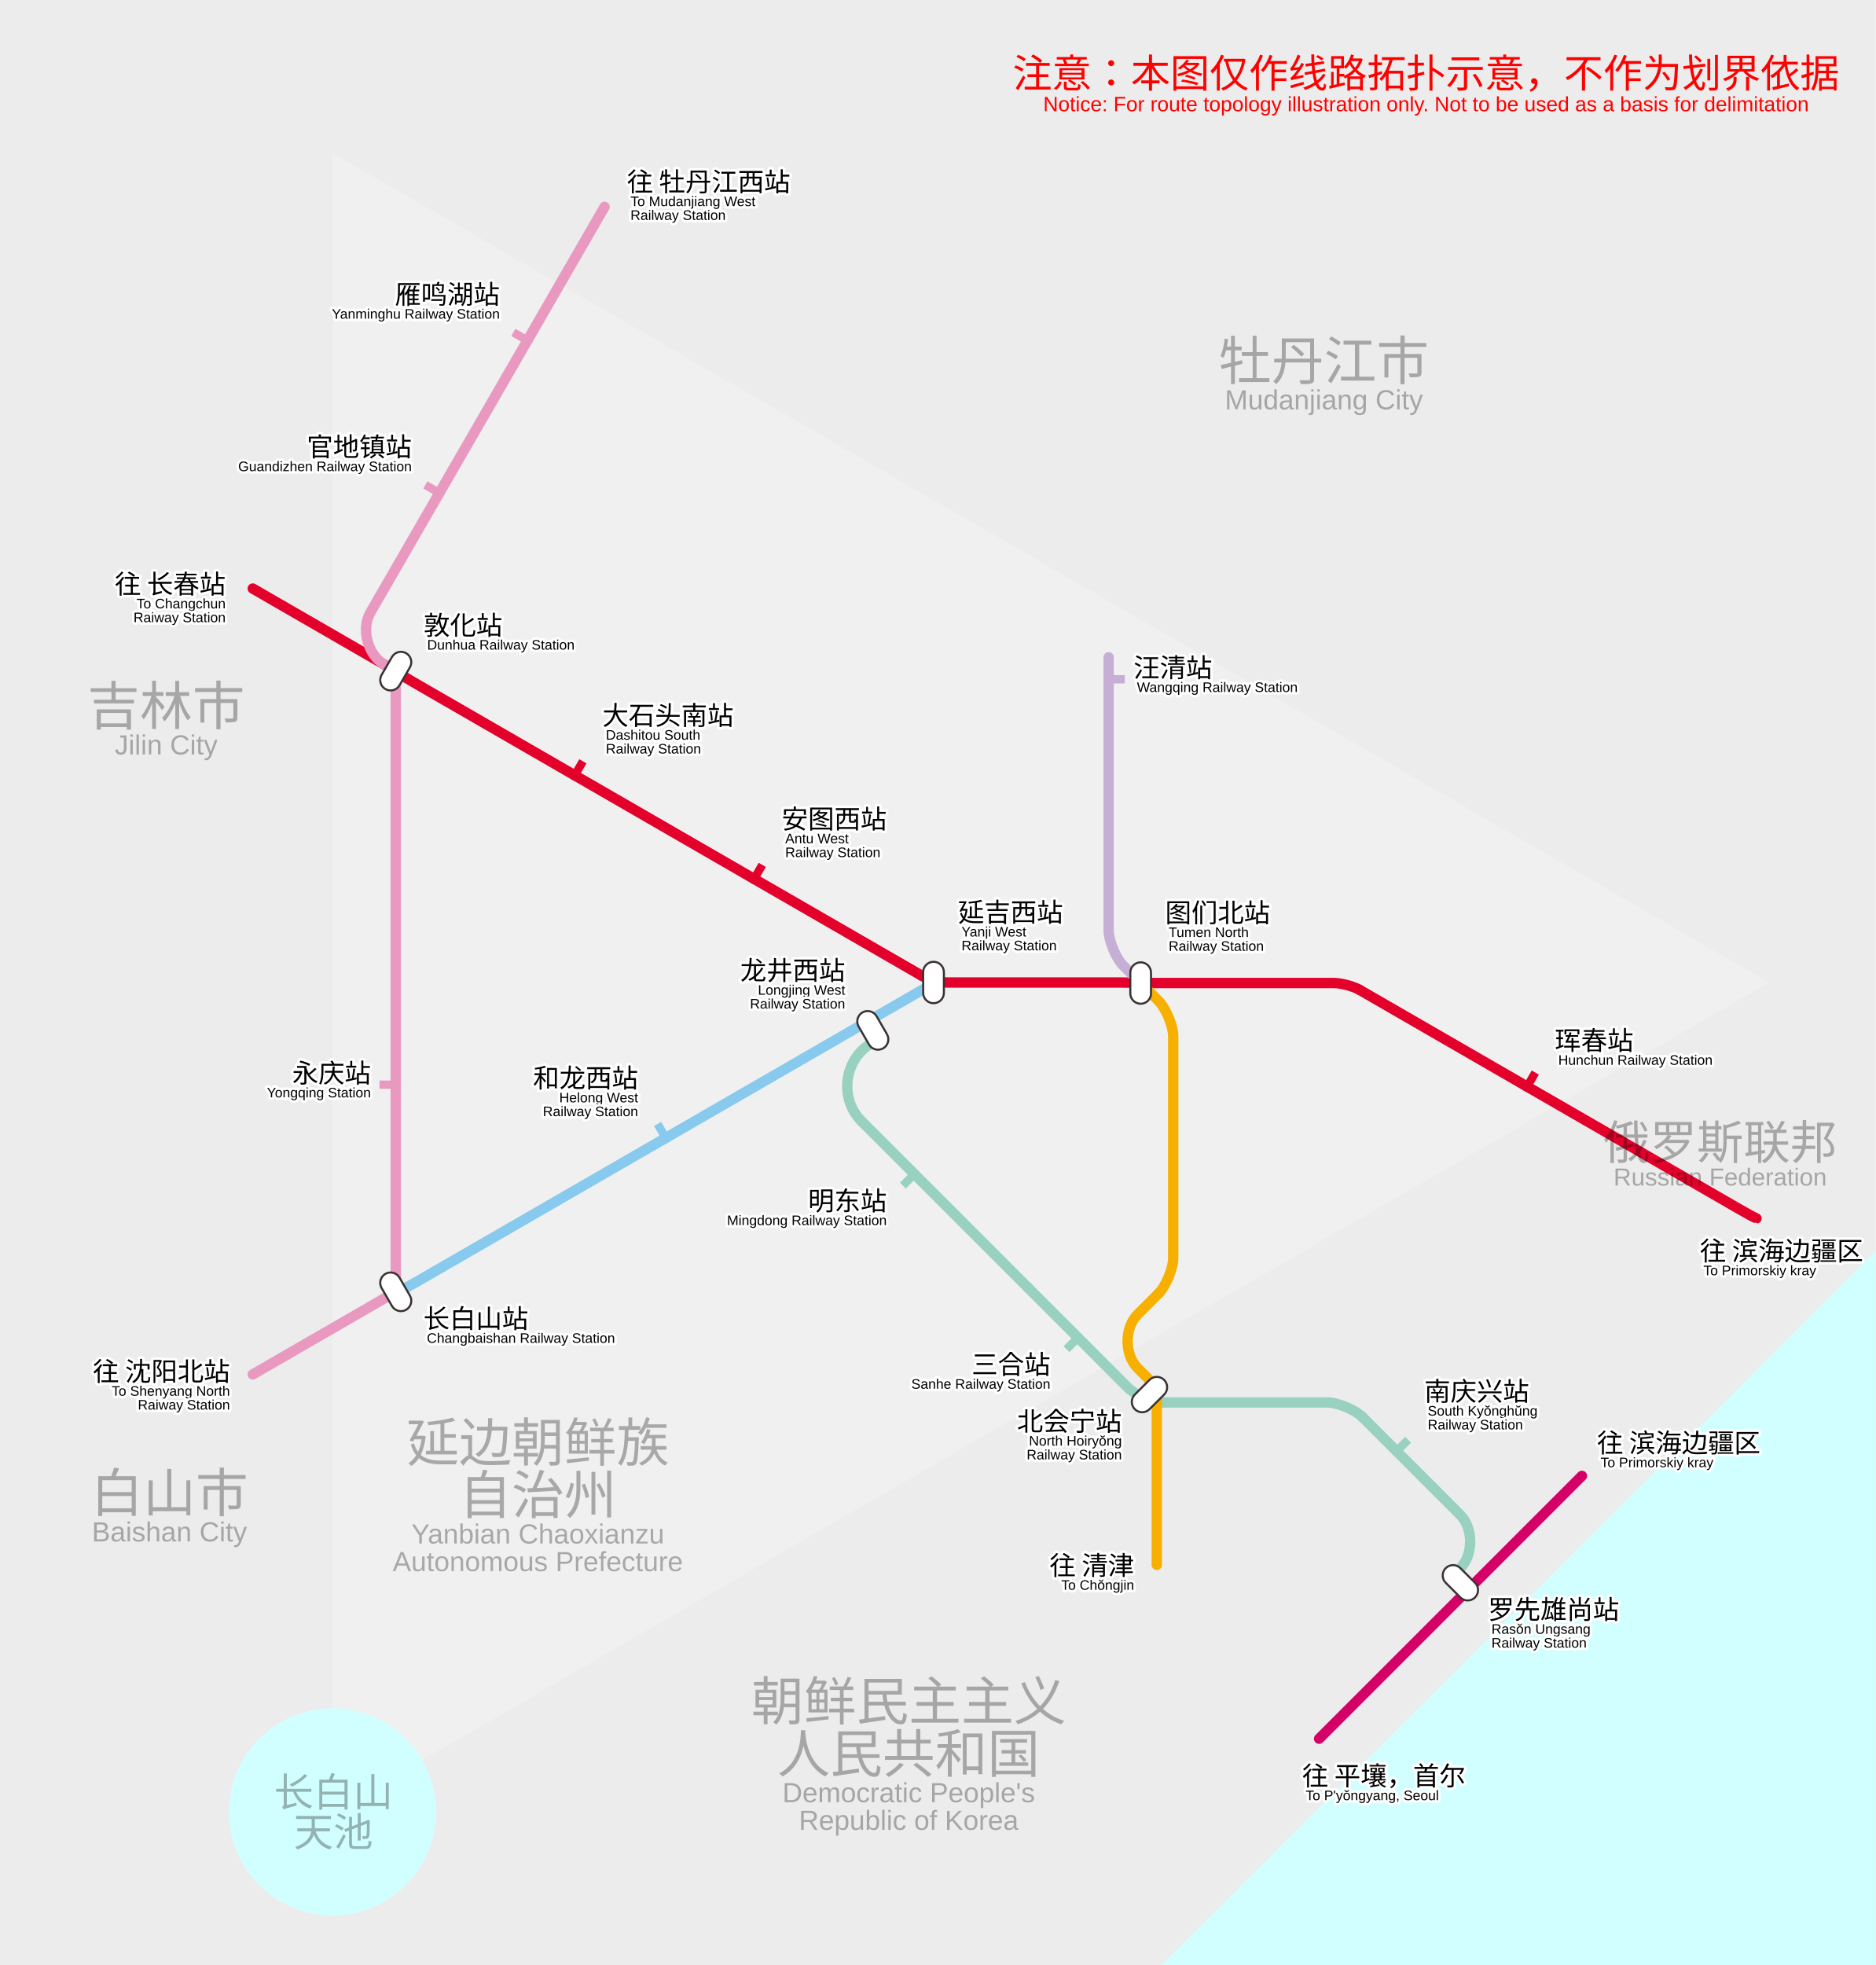
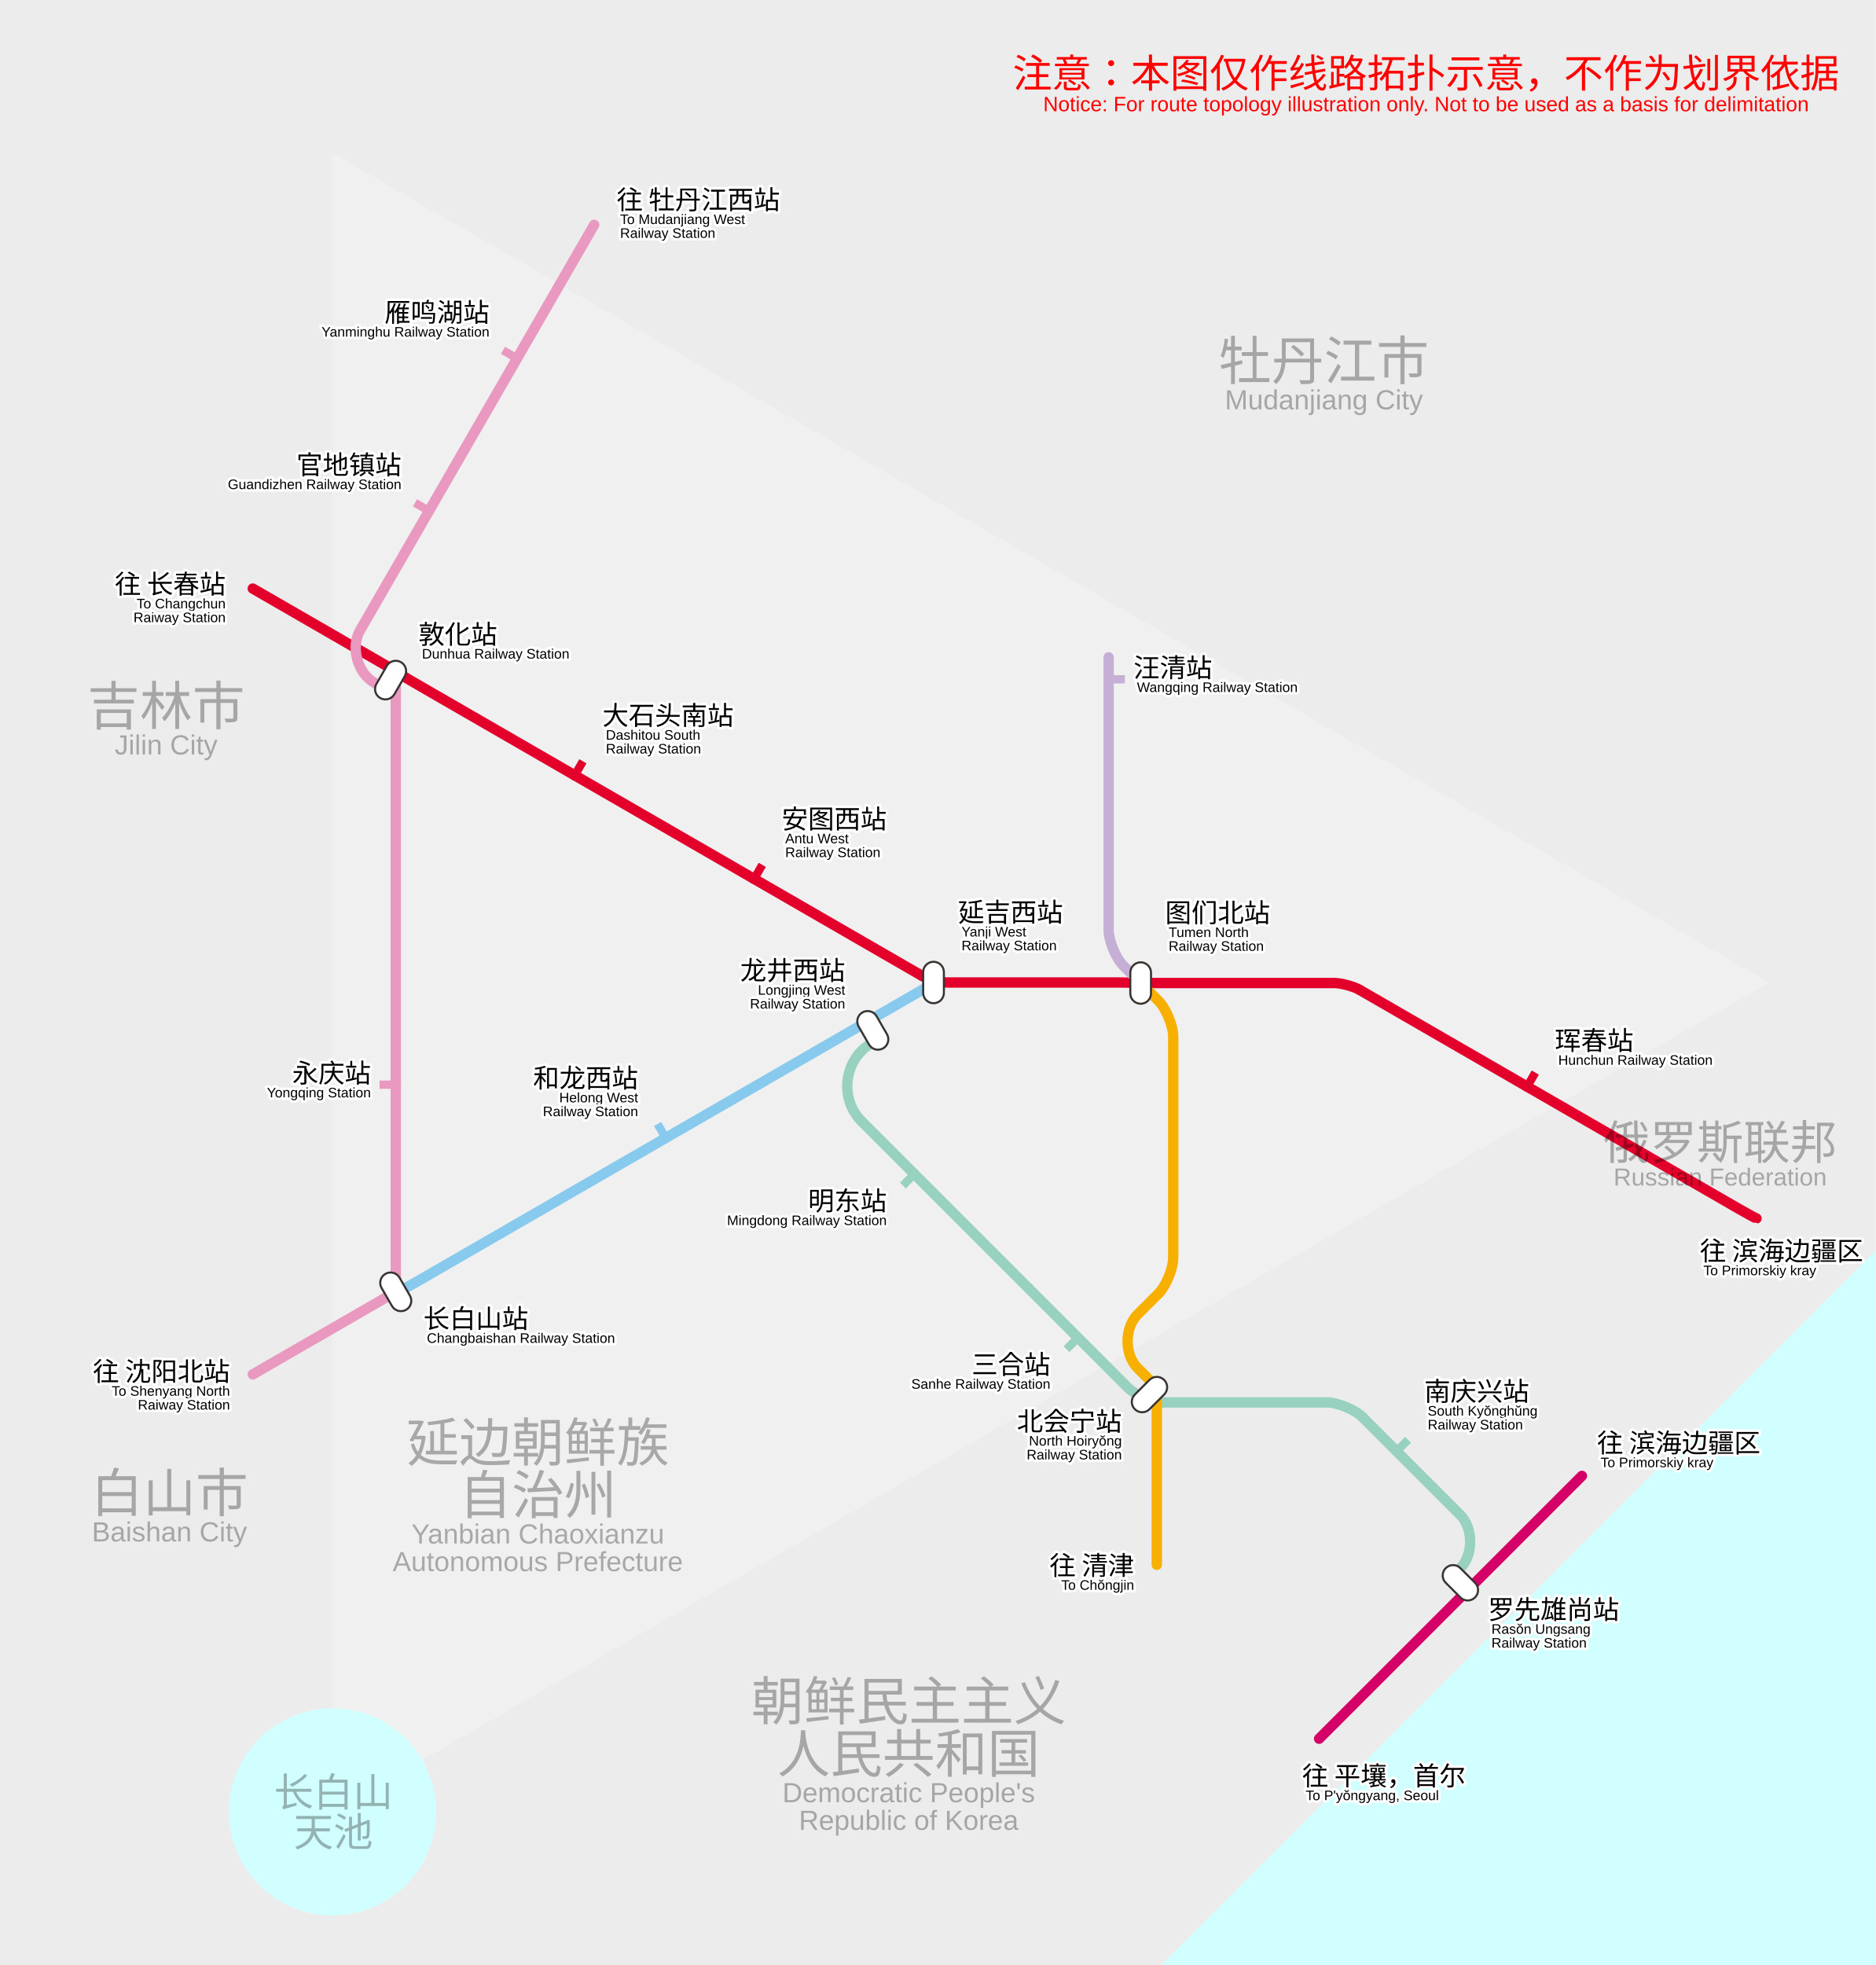
<svg xmlns="http://www.w3.org/2000/svg" width="905.354" height="948.574" viewBox="0 -232.285 905.354 948.574" version="1.1" id="svg1">
  <defs id="defs1" />
  <path d="M 905.354,371.618 560.68,716.289 h 344.674 z" style="fill:#d1ffff;stroke-width:3.08;stroke-linejoin:round" id="path11" />
  <path d="M 0,-232.285 V 716.289 H 560.68 L 905.354,371.618 V -232.285 Z M 160.529,-158.386 854.021,242.002 160.529,642.391 Z" style="fill:#ececec;stroke-width:2.874;stroke-linejoin:round" id="path9" />
  <g id="line_Q6VSLRUWHU" transform="translate(-172.8378,-227.8531)">
    <path d="m 708.06,323.48 v -10.6" fill="none" stroke="#c6afd4" stroke-width="5" stroke-linecap="round" id="path4" />
  </g>
  <g id="line_rFq5wBN6Jb" transform="rotate(30,607.9605,-61.53373)">
    <path d="m 523.53,279.97 h 93.531" fill="none" stroke="#e3002b" stroke-width="5" stroke-linecap="round" id="path5" />
  </g>
  <g id="line_5YqSlaiPAW" transform="rotate(30,607.9605,-61.53373)">
    <path d="m 423.53,279.97 h 100" fill="none" stroke="#e3002b" stroke-width="5" stroke-linecap="round" id="path6" />
  </g>
  <g id="line_N_5G9iZyra" transform="translate(-172.8378,-227.8531)">
    <path d="m 723.53,470.115 h 93.531 c 3.234,0 9.27,1.617 12.071,3.234" fill="none" stroke="#e3002b" stroke-width="5" stroke-linecap="round" id="path13" />
  </g>
  <g id="line_FFeZVGYtg0" transform="translate(-172.8378,-227.8531)">
    <path d="m 617.928,466.621 c 2.801,1.617 8.837,3.234 12.071,3.234 H 713.27 c 5,0 10.13,0.13 10.26,0.26 v 0" fill="none" stroke="#e3002b" stroke-width="5" stroke-linecap="round" id="path20" />
  </g>
  <g id="line_1LlmuOgZgl" transform="translate(-172.8378,-227.8531)">
    <path d="m 708.06,323.48 v 121.165 c 0,5 3.536,13.536 7.071,17.071 L 723.53,470.115" fill="none" stroke="#c6afd4" stroke-width="5" stroke-linecap="round" id="path21" />
  </g>
  <g id="line_ieoQ92BXNt" transform="rotate(30,607.9605,-61.53373)">
    <path d="m 423.53,279.97 h -89.64 c -5,0 -10.18,-0.18 -10.36,-0.36 v 0" fill="none" stroke="#e3002b" stroke-width="5" stroke-linecap="round" id="path22" />
  </g>
  <g id="line_dUPDMMQmZ-" transform="rotate(-30,-737.9476,814.349)">
    <path d="M 428.11,913.36 H 288.96 c -5,0 -10.425,-0.425 -10.85,-0.85 v 0" fill="none" stroke="#87caed" stroke-width="5" stroke-linecap="round" id="path27" />
  </g>
  <g id="stn_h_-fLyGvyx" transform="translate(535.2222,95.62693)">
    <g id="g41">
      <g transform="rotate(90)" id="g38">
        <rect id="stn_core_stn_h_-fLyGvyx" x="-2" y="-7.83" width="4" height="7.83" stroke="none" fill="#c6afd4" />
      </g>
      <g id="stn_name_stn_h_-fLyGvyx" transform="translate(12)" text-anchor="start" stroke-width="2.5" paint-order="stroke" stroke="#ffffff" stroke-linejoin="round">
        <g id="g39">
          <text dy="-1" dx="0" dominant-baseline="auto" font-size="12.67px" font-family="SimHei, 'STHeiti T0C', 'PingFang SC', sans-serif" id="text38">汪清站</text>
        </g>
        <g id="g40">
          <text dy="1.5" dx="1.67" dominant-baseline="hanging" font-size="6.67px" font-family="Arial, sans-serif" id="text39">Wangqing Railway Station</text>
        </g>
      </g>
    </g>
  </g>
  <g id="g46" transform="rotate(30,-176.2357,775.4016)">
    <rect id="stn_core_stn_orOzZgwrds" x="-2" y="-7.83" width="4" height="7.83" stroke="none" fill="#e3002b" />
  </g>
  <g id="g50" transform="rotate(30,-126.2357,588.799)">
    <rect id="stn_core_stn_uzpkAC9lMU" x="-2" y="-7.83" width="4" height="7.83" stroke="none" fill="#e3002b" />
  </g>
  <g id="stn_name_stn_JbNw-gfTDD" transform="translate(377.4197,168.662)" text-anchor="start" stroke-width="2.5" paint-order="stroke" stroke="#ffffff" stroke-linejoin="round">
    <g id="g61">
      <text dy="-1" dx="0" dominant-baseline="auto" font-size="12.67px" font-family="SimHei, 'STHeiti T0C', 'PingFang SC', sans-serif" id="text60">安图西站</text>
    </g>
    <g id="g62">
      <text dy="1.5" dx="1.67" dominant-baseline="hanging" font-size="6.67px" font-family="Arial, sans-serif" id="text61">Antu West</text>
      <text dy="8.17" dx="1.67" dominant-baseline="hanging" font-size="6.67px" font-family="Arial, sans-serif" id="text62">Railway Station</text>
    </g>
  </g>
  <g id="stn_name_stn_vAMRclHc03" transform="translate(290.8171,118.6619)" text-anchor="start" stroke-width="2.5" paint-order="stroke" stroke="#ffffff" stroke-linejoin="round">
    <g id="g64">
      <text dy="-1" dx="0" dominant-baseline="auto" font-size="12.67px" font-family="SimHei, 'STHeiti T0C', 'PingFang SC', sans-serif" id="text63">大石头南站</text>
    </g>
    <g id="g65">
      <text dy="1.5" dx="1.67" dominant-baseline="hanging" font-size="6.67px" font-family="Arial, sans-serif" id="text64">Dashitou South</text>
      <text dy="8.17" dx="1.67" dominant-baseline="hanging" font-size="6.67px" font-family="Arial, sans-serif" id="text65">Railway Station</text>
    </g>
  </g>
-   <g id="stn_name_stn_B9_Ebn6TsV" transform="translate(204.5438,75.16936)" text-anchor="start" stroke-width="2.5" paint-order="stroke" stroke="#ffffff" stroke-linejoin="round">
+   <g id="stn_name_stn_B9_Ebn6TsV" transform="translate(202.0442,79.4993)" text-anchor="start" stroke-width="2.5" paint-order="stroke" stroke="#ffffff" stroke-linejoin="round">
    <g id="g67">
      <text dy="-1" dx="0" dominant-baseline="auto" font-size="12.67px" font-family="SimHei, 'STHeiti T0C', 'PingFang SC', sans-serif" id="text66">敦化站</text>
    </g>
    <g id="g68">
      <text dy="1.5" dx="1.67" dominant-baseline="hanging" font-size="6.67px" font-family="Arial, sans-serif" id="text67">Dunhua Railway Station</text>
    </g>
  </g>
  <g id="stn_name_stn_Ih81z_rTr0" transform="translate(204.3946,409.8302)" text-anchor="start" stroke-width="2.5" paint-order="stroke" stroke="#ffffff" stroke-linejoin="round">
    <g id="g77">
      <text dy="-1" dx="0" dominant-baseline="auto" font-size="12.67px" font-family="SimHei, 'STHeiti T0C', 'PingFang SC', sans-serif" id="text76">长白山站</text>
    </g>
    <g id="g78">
      <text dy="1.5" dx="1.67" dominant-baseline="hanging" font-size="6.67px" font-family="Arial, sans-serif" id="text77">Changbaishan Railway Station</text>
    </g>
  </g>
  <g id="line_uKwltnpwiJ" transform="rotate(30,736.6956,170.0207)">
    <path d="M 225,375 H 145.29" fill="none" stroke="#e3002b" stroke-width="5" stroke-linecap="round" id="path20-4" />
  </g>
  <g id="line_cdaYA6RWH9-4" transform="rotate(-30,83.38705,488.0731)">
    <path d="M 225.01,458.13 H 145.29" fill="none" stroke="#e999c0" stroke-width="5" stroke-linecap="round" cursor="pointer" id="path19" />
  </g>
  <g id="line_9WCTQRlBMg" transform="rotate(30,1162.291,33.66875)">
    <path d="m 923.53,470.12 -93.531,-0.005" fill="none" stroke="#e3002b" stroke-width="5" stroke-linecap="round" id="path38" />
  </g>
  <g id="line_sLx76XPJAw" transform="rotate(30,1162.291,33.66875)">
    <path d="m 923.53,470.12 h 117.43 c 5,0 10.13,-0.13 10.26,-0.26 v 0" fill="none" stroke="#e3002b" stroke-width="5" stroke-linecap="round" id="path39" />
  </g>
  <g id="g183" transform="rotate(30,-176.7302,1521.939)">
    <rect id="stn_core_stn_i8GUntpO3i" x="-2" y="-7.83" width="4" height="7.83" stroke="none" fill="#e3002b" />
  </g>
  <g id="stn_name_stn_MRFESqtDO4" transform="translate(750.6222,275.5963)" text-anchor="start" stroke-width="2.5" paint-order="stroke" stroke="#ffffff" stroke-linejoin="round">
    <g id="g191">
      <text dy="-1" dx="0" dominant-baseline="auto" font-size="12.67px" font-family="SimHei, 'STHeiti T0C', 'PingFang SC', sans-serif" id="text190">珲春站</text>
    </g>
    <g id="g192">
      <text dy="1.5" dx="1.67" dominant-baseline="hanging" font-size="6.67px" font-family="Arial, sans-serif" id="text191">Hunchun Railway Station</text>
    </g>
  </g>
  <g id="line_oU5AdKaYQB-8" transform="rotate(45,1359.06,835.5931)">
    <path d="M 319.929,1130.11 H 355.87" fill="none" stroke="#98d1c0" stroke-width="5" stroke-linecap="round" id="path15" />
  </g>
  <g id="line_6RwTn6XuoN-2" transform="rotate(45,1359.06,835.5931)">
    <path d="m 355.87,1130.11 h 77.76" fill="none" stroke="#98d1c0" stroke-width="5" stroke-linecap="round" cursor="pointer" id="path16" />
  </g>
  <g id="line_KUWs4g1dVr-4" transform="rotate(45,1359.06,835.5931)" style="display:inline">
    <path d="m 433.63,1130.11 h 68.125 c 5,0 13.536,-3.535 17.071,-7.071" fill="none" stroke="#98d1c0" stroke-width="5" stroke-linecap="round" cursor="pointer" id="path17-5" />
  </g>
  <g transform="rotate(-135,289.9955,75.81721)" id="g144">
    <rect id="stn_core_stn_cF4jXZzcH2-6" x="-2" y="-7.83" width="4" height="7.83" stroke="none" fill="#98d1c0" />
  </g>
  <g transform="rotate(-135,345.8461,98.95126)" id="g148">
    <rect id="stn_core_stn_2Gp-P_gz-h-5" x="-2" y="-7.83" width="4" height="7.83" stroke="none" fill="#98d1c0" />
  </g>
  <g id="line_5rOEPFw2OI" transform="translate(210.8422,-879.9471)" style="display:inline">
    <path d="M 350.827,1324.66 H 429.85 c 5,0 13.536,3.535 17.071,7.071" fill="none" stroke="#98d1c0" stroke-width="5" stroke-linecap="round" id="path20-9" />
  </g>
  <g id="line_nDRXQp3rdI" transform="rotate(45,1607.461,1139.196)">
    <path d="m 449.85,1324.66 h 48.2" fill="none" stroke="#98d1c0" stroke-width="5" stroke-linecap="round" id="path21-54" />
  </g>
  <g id="line_NvyWu6Q9Jy" transform="rotate(45,1607.461,1139.196)">
    <path d="m 544.85,1269.81 v 77.98" fill="none" stroke="#d40068" stroke-width="5" stroke-linecap="round" cursor="pointer" id="path22-3" />
  </g>
  <g id="line_I3BFhI7PPO" transform="rotate(45,1607.461,1139.196)">
    <path d="m 544.85,1347.79 v 101.45" fill="none" stroke="#d40068" stroke-width="5" stroke-linecap="round" cursor="pointer" id="path23" />
  </g>
  <g id="line_OHgZ6aPMpV" transform="rotate(45,1607.461,1139.196)">
    <path d="m 498.05,1324.66 h 18.47 c 9.165,0 18.33,9.165 18.33,18.33 v 4.8" fill="none" stroke="#98d1c0" stroke-width="5" stroke-linecap="round" cursor="pointer" id="path36" />
  </g>
  <g id="g169" transform="rotate(45,-289.3903,1116.957)">
    <rect id="stn_core_stn_c3MUYuPo0L" x="-10" y="-5" height="10" width="20" ry="5" stroke="#393332" stroke-width="1" fill="#ffffff" />
  </g>
  <g id="stn_name_stn_mY2YaV6KyI" transform="translate(718.3775,550.279)" text-anchor="start" stroke-width="2.5" paint-order="stroke" stroke="#ffffff" stroke-linejoin="round">
    <g id="g177">
      <text dy="-1" dx="0" dominant-baseline="auto" font-size="12.67px" font-family="SimHei, 'STHeiti T0C', 'PingFang SC', sans-serif" id="text176">罗先雄尚站</text>
    </g>
    <g id="g178">
      <text dy="1.5" dx="1.67" dominant-baseline="hanging" font-size="6.67px" font-family="Arial, sans-serif" id="text177">Rasŏn Ungsang</text>
      <text dy="8.17" dx="1.67" dominant-baseline="hanging" font-size="6.67px" font-family="Arial, sans-serif" id="text178">Railway Station</text>
    </g>
  </g>
  <g id="stn_name_stn_-FLAdPYtkY" transform="translate(541.6172,459.4196)" text-anchor="end" stroke-width="2.5" paint-order="stroke" stroke="#ffffff" stroke-linejoin="round">
    <g id="g127">
      <text dy="-1" dx="0" dominant-baseline="auto" font-size="12.67px" font-family="SimHei, 'STHeiti T0C', 'PingFang SC', sans-serif" id="text126">北会宁站</text>
    </g>
    <g id="g128">
      <text dy="1.5" dx="0" dominant-baseline="hanging" font-size="6.67px" font-family="Arial, sans-serif" id="text127">North Hoiryŏng</text>
      <text dy="8.17" dx="0" dominant-baseline="hanging" font-size="6.67px" font-family="Arial, sans-serif" id="text128">Railway Station</text>
    </g>
  </g>
  <g id="stn_name_stn_AgJmZtLjvn" transform="translate(428.1125,352.9859)" text-anchor="end" stroke-width="2.5" paint-order="stroke" stroke="#ffffff" stroke-linejoin="round">
    <g id="g138">
      <text dy="-1" dx="0" dominant-baseline="auto" font-size="12.67px" font-family="SimHei, 'STHeiti T0C', 'PingFang SC', sans-serif" id="text137">明东站</text>
    </g>
    <g id="g139">
      <text dy="1.5" dx="0" dominant-baseline="hanging" font-size="6.67px" font-family="Arial, sans-serif" id="text138">Mingdong Railway Station</text>
    </g>
  </g>
  <g id="stn_name_stn_1OGDIdKCw8" transform="translate(507.0971,431.9705)" text-anchor="end" stroke-width="2.5" paint-order="stroke" stroke="#ffffff" stroke-linejoin="round">
    <g id="g141">
      <text dy="-1" dx="0" dominant-baseline="auto" font-size="12.67px" font-family="SimHei, 'STHeiti T0C', 'PingFang SC', sans-serif" id="text140">三合站</text>
    </g>
    <g id="g142">
      <text dy="1.5" dx="0" dominant-baseline="hanging" font-size="6.67px" font-family="Arial, sans-serif" id="text141">Sanhe Railway Station</text>
    </g>
  </g>
  <g id="g194" transform="rotate(45,-228.1366,1048.048)">
    <rect id="stn_core_stn__VbzDC2A78" x="-2" y="-7.83" width="4" height="7.83" stroke="none" fill="#98d1c0" />
  </g>
  <g id="stn_name_stn_nXucq-u1vG" transform="translate(687.5924,444.9432)" text-anchor="start" stroke-width="2.5" paint-order="stroke" stroke="#ffffff" stroke-linejoin="round">
    <g id="g198">
      <text dy="-1" dx="0" dominant-baseline="auto" font-size="12.67px" font-family="SimHei, 'STHeiti T0C', 'PingFang SC', sans-serif" id="text197">南庆兴站</text>
    </g>
    <g id="g199">
      <text dy="1.5" dx="1.67" dominant-baseline="hanging" font-size="6.67px" font-family="Arial, sans-serif" id="text198">South Kyŏnghŭng</text>
      <text dy="8.17" dx="1.67" dominant-baseline="hanging" font-size="6.67px" font-family="Arial, sans-serif" id="text199">Railway Station</text>
    </g>
  </g>
  <g id="line_AGHX1xPTxY-8" transform="rotate(-30,-737.9476,814.3491)">
    <path d="m 540.67,913.36 h 37.69" fill="none" stroke="#87caed" stroke-width="5" stroke-linecap="round" cursor="pointer" id="path6-8" />
  </g>
  <g id="line_uAsBP5tdFi-2" transform="rotate(-30,-737.9476,814.3491)">
    <path d="M 428.11,913.36 H 540.67" fill="none" stroke="#87caed" stroke-width="5" stroke-linecap="round" cursor="pointer" id="path7" />
  </g>
  <g id="line_1YQ8t1Aup1" transform="rotate(-30,-737.9476,814.3491)">
    <path d="m 540.67,923.36 h -3.287 c -15.731,0 -27.391,15.195 -23.32,30.391" fill="none" stroke="#98d1c0" stroke-width="5" stroke-linecap="round" id="path40" />
  </g>
  <g transform="rotate(60,-18.91093,497.4781)" id="g98">
    <rect id="stn_core_stn_s47bWmy3jf-1" x="-10" y="-5" height="10" width="20" ry="5" stroke="#393332" stroke-width="1" fill="#ffffff" />
  </g>
  <g id="stn_mI4i7HMiWh" transform="translate(450.6922,242.0019)">
    <g id="g37">
      <g transform="rotate(90)" id="g34">
        <rect id="stn_core_stn_mI4i7HMiWh" x="-10" y="-5" height="10" width="20" ry="5" stroke="#393332" stroke-width="1" fill="#ffffff" />
      </g>
      <g id="stn_name_stn_mI4i7HMiWh" transform="translate(11.83,-28.34)" text-anchor="start" stroke-width="2.5" paint-order="stroke" stroke="#ffffff" stroke-linejoin="round">
        <g id="g35">
          <text dy="-1" dx="0" dominant-baseline="auto" font-size="12.67px" font-family="SimHei, 'STHeiti T0C', 'PingFang SC', sans-serif" id="text34">延吉西站</text>
        </g>
        <g id="g36">
          <text dy="1.5" dx="1.67" dominant-baseline="hanging" font-size="6.67px" font-family="Arial, sans-serif" id="text35">Yanji West</text>
          <text dy="8.17" dx="1.67" dominant-baseline="hanging" font-size="6.67px" font-family="Arial, sans-serif" id="text36">Railway Station</text>
        </g>
      </g>
    </g>
  </g>
  <g id="stn_name_stn_jOdetXOEw6-2" transform="translate(408.0432,241.7764)" text-anchor="end" stroke-width="2.5" paint-order="stroke" stroke="#ffffff" stroke-linejoin="round">
    <g id="g200-7">
      <text dy="-1" dx="0" dominant-baseline="auto" font-size="12.67px" font-family="SimHei, 'STHeiti T0C', 'PingFang SC', sans-serif" id="text199-9">龙井西站</text>
    </g>
    <g id="g201-5">
      <text dy="1.5" dx="0" dominant-baseline="hanging" font-size="6.67px" font-family="Arial, sans-serif" id="text200-4">Longjing West</text>
      <text dy="8.17" dx="0" dominant-baseline="hanging" font-size="6.67px" font-family="Arial, sans-serif" id="text201-3">Railway Station</text>
    </g>
  </g>
  <g id="g102" transform="rotate(-30,752.3504,-441.1951)">
    <rect id="stn_core_stn_MDtEak3Vq8-2" x="-2" y="-7.83" width="4" height="7.83" stroke="none" fill="#87caed" />
  </g>
  <g id="stn_name_stn_Bqb9PaHCH_-3" transform="translate(308.0634,293.7263)" text-anchor="end" stroke-width="2.5" paint-order="stroke" stroke="#ffffff" stroke-linejoin="round">
    <g id="g113">
      <text dy="-1" dx="0" dominant-baseline="auto" font-size="12.67px" font-family="SimHei, 'STHeiti T0C', 'PingFang SC', sans-serif" id="text112">和龙西站</text>
    </g>
    <g id="g114">
      <text dy="1.5" dx="0" dominant-baseline="hanging" font-size="6.67px" font-family="Arial, sans-serif" id="text113">Helong West</text>
      <text dy="8.17" dx="0" dominant-baseline="hanging" font-size="6.67px" font-family="Arial, sans-serif" id="text114">Railway Station</text>
    </g>
  </g>
  <circle style="fill:#d1ffff;fill-opacity:1;stroke:none;stroke-width:0.578;stroke-linejoin:round" id="path3" cx="160.529" cy="642.391" r="50" />
  <g id="stn_name_stn_NTk9pBizeE" transform="matrix(0.9999832,0,0,0.9999832,108.9365,55.26243)" text-anchor="end" stroke-width="2.5" paint-order="stroke" stroke="#ffffff" stroke-linejoin="round">
    <g id="g2">
      <text dy="-1" dx="0" dominant-baseline="auto" font-size="12.67px" font-family="SimHei, 'STHeiti T0C', 'PingFang SC', sans-serif" id="text2">往 长春站</text>
    </g>
    <g id="g4">
      <text dy="1.5" dx="0" dominant-baseline="hanging" font-size="6.67px" font-family="Arial, sans-serif" id="text3">To Changchun</text>
      <text dy="8.17" dx="0" dominant-baseline="hanging" font-size="6.67px" font-family="Arial, sans-serif" id="text4">Raiway Station</text>
    </g>
  </g>
  <g id="stn_name_stn_nfJxXxxCPY" transform="matrix(0.9999832,0,0,0.9999832,111.0246,435.3603)" text-anchor="end" stroke-width="2.5" paint-order="stroke" stroke="#ffffff" stroke-linejoin="round">
    <g id="g6">
      <text dy="-1" dx="0" dominant-baseline="auto" font-size="12.67px" font-family="SimHei, 'STHeiti T0C', 'PingFang SC', sans-serif" id="text5">往 沈阳北站</text>
    </g>
    <g id="g7">
      <text dy="1.5" dx="0" dominant-baseline="hanging" font-size="6.67px" font-family="Arial, sans-serif" id="text6">To Shenyang North</text>
      <text dy="8.17" dx="0" dominant-baseline="hanging" font-size="6.67px" font-family="Arial, sans-serif" id="text7">Raiway Station</text>
    </g>
  </g>
  <g id="stn_name_stn_ZJRDZ6jQzU" transform="matrix(0.9999974,0,0,0.9999974,547.5563,529.0392)" text-anchor="end" stroke-width="2.5" paint-order="stroke" stroke="#ffffff" stroke-linejoin="round">
    <g id="g9">
      <text dy="-1" dx="0" dominant-baseline="auto" font-size="12.67px" font-family="SimHei, 'STHeiti T0C', 'PingFang SC', sans-serif" id="text8">往 清津</text>
    </g>
    <g id="g10">
      <text dy="1.5" dx="0" dominant-baseline="hanging" font-size="6.67px" font-family="Arial, sans-serif" id="text9">To Chŏngjin</text>
    </g>
  </g>
  <g id="stn_name_stn_y90grAkcfg" transform="matrix(0.9999974,0,0,0.9999974,628.6698,630.5859)" text-anchor="start" stroke-width="2.5" paint-order="stroke" stroke="#ffffff" stroke-linejoin="round">
    <g id="g12">
      <text dy="-1" dx="0" dominant-baseline="auto" font-size="12.67px" font-family="SimHei, 'STHeiti T0C', 'PingFang SC', sans-serif" id="text11">往 平壤，首尔</text>
    </g>
    <g id="g13">
      <text dy="1.5" dx="1.67" dominant-baseline="hanging" font-size="6.67px" font-family="Arial, sans-serif" id="text12">To P'yŏngyang, Seoul</text>
    </g>
  </g>
  <g id="stn_name_stn_-vzL892Unk" transform="matrix(0.9999974,0,0,0.9999974,771.0375,469.8555)" text-anchor="start" stroke-width="2.5" paint-order="stroke" stroke="#ffffff" stroke-linejoin="round">
    <g id="g15">
      <text dy="-1" dx="0" dominant-baseline="auto" font-size="12.67px" font-family="SimHei, 'STHeiti T0C', 'PingFang SC', sans-serif" id="text14">往 滨海边疆区</text>
    </g>
    <g id="g16">
      <text dy="1.5" dx="1.67" dominant-baseline="hanging" font-size="6.67px" font-family="Arial, sans-serif" id="text15">To Primorskiy kray</text>
    </g>
  </g>
  <g id="stn_name_stn_-vzL892Unk-2" transform="matrix(0.9999974,0,0,0.9999974,820.6781,377.1727)" text-anchor="start" stroke-width="2.5" paint-order="stroke" stroke="#ffffff" stroke-linejoin="round">
    <g id="g15-1">
      <text dy="-1" dx="0" dominant-baseline="auto" font-size="12.67px" font-family="SimHei, 'STHeiti T0C', 'PingFang SC', sans-serif" id="text14-6">往 滨海边疆区</text>
    </g>
    <g id="g16-8">
      <text dy="1.5" dx="1.67" dominant-baseline="hanging" font-size="6.67px" font-family="Arial, sans-serif" id="text15-5">To Primorskiy kray</text>
    </g>
  </g>
  <g id="stn_name_stn_JPLeXz_XPx" transform="matrix(1.999984,0,0,1.999984,438.7022,625.4586)" text-anchor="middle" stroke-width="2.5" paint-order="stroke" stroke="#ffffff" stroke-linejoin="round" style="opacity:0.3;fill:#000000;stroke:none">
    <g id="g18" style="fill:#000000;stroke:none">
      <text dy="-1" dx="0" dominant-baseline="auto" font-size="12.67px" font-family="SimHei, 'STHeiti T0C', 'PingFang SC', sans-serif" id="text17" style="fill:#000000;stroke:none">人民共和国</text>
      <text dy="-13.67" dx="0" dominant-baseline="auto" font-size="12.67px" font-family="SimHei, 'STHeiti T0C', 'PingFang SC', sans-serif" id="text18" style="fill:#000000;stroke:none">朝鲜民主主义</text>
    </g>
    <g id="g20" style="fill:#000000;stroke:none">
      <text dy="1.5" dx="0" dominant-baseline="hanging" font-size="6.67px" font-family="Arial, sans-serif" id="text19" style="fill:#000000;stroke:none">Democratic People's</text>
      <text dy="8.17" dx="0" dominant-baseline="hanging" font-size="6.67px" font-family="Arial, sans-serif" id="text20" style="fill:#000000;stroke:none">Republic of Korea</text>
    </g>
  </g>
  <g id="stn_name_stn_JckBGRM9YS" transform="matrix(1.509947,0,0,1.509947,160.9403,660.4538)" text-anchor="middle" stroke-width="2.5" paint-order="stroke" stroke="#ffffff" stroke-linejoin="round" style="opacity:0.3;fill:#000000;stroke:none">
    <g id="g22" style="fill:#000000;stroke:none">
      <text dy="-1" dx="0" dominant-baseline="auto" font-size="12.67px" font-family="SimHei, 'STHeiti T0C', 'PingFang SC', sans-serif" id="text21" style="fill:#000000;stroke:none">天池</text>
      <text dy="-13.67" dx="0" dominant-baseline="auto" font-size="12.67px" font-family="SimHei, 'STHeiti T0C', 'PingFang SC', sans-serif" id="text22" style="fill:#000000;stroke:none">长白山</text>
    </g>
    <g id="g23" style="fill:#000000;stroke:none">
      <text dy="1.5" dx="0" dominant-baseline="hanging" font-size="6.67px" font-family="Arial, sans-serif" id="text23" style="fill:#000000;stroke:none" />
    </g>
  </g>
  <g id="stn_name_stn_SnGLCnOIC6" transform="matrix(1.999997,0,0,1.999997,639.1633,-46.93076)" text-anchor="middle" stroke-width="2.5" paint-order="stroke" stroke="#ffffff" stroke-linejoin="round" style="opacity:0.3;fill:#000000;stroke:none">
    <g id="g25" style="fill:#000000;stroke:none">
      <text dy="-1" dx="0" dominant-baseline="auto" font-size="12.67px" font-family="SimHei, 'STHeiti T0C', 'PingFang SC', sans-serif" id="text24" style="fill:#000000;stroke:none">牡丹江市</text>
    </g>
    <g id="g26" style="fill:#000000;stroke:none">
      <text dy="1.5" dx="0" dominant-baseline="hanging" font-size="6.67px" font-family="Arial, sans-serif" id="text25" style="fill:#000000;stroke:none">Mudanjiang City</text>
    </g>
  </g>
  <g id="g25-8" style="text-anchor:middle;fill:#ff0000;stroke:none;stroke-width:2.5;stroke-linejoin:round;paint-order:stroke" transform="matrix(1.499999,0,0,1.499999,688.476,-190.0261)">
    <text dominant-baseline="auto" font-size="12.67px" font-family="SimHei, 'STHeiti T0C', 'PingFang SC', sans-serif" id="text24-2" style="fill:#ff0000;stroke:none">注意：本图仅作线路拓扑示意，不作为划界依据</text>
  </g>
  <g id="g26-4" style="text-anchor:middle;fill:#ff0000;stroke:none;stroke-width:2.5;stroke-linejoin:round;paint-order:stroke" transform="matrix(1.499999,0,0,1.499999,688.476,-185.5261)">
    <text dominant-baseline="hanging" font-size="6.67px" font-family="Arial, sans-serif" id="text25-5" style="fill:#ff0000;stroke:none">Notice: For route topology illustration only. Not to be used as a basis for delimitation</text>
  </g>
  <g id="stn_name_stn_ABShbX0qR0" transform="matrix(1.999997,0,0,1.999997,80.19287,119.6658)" text-anchor="middle" stroke-width="2.5" paint-order="stroke" stroke="#ffffff" stroke-linejoin="round" style="opacity:0.3;fill:#000000;stroke:none">
    <g id="g28" style="fill:#000000;stroke:none">
      <text dy="-1" dx="0" dominant-baseline="auto" font-size="12.67px" font-family="SimHei, 'STHeiti T0C', 'PingFang SC', sans-serif" id="text27" style="fill:#000000;stroke:none">吉林市</text>
    </g>
    <g id="g29" style="fill:#000000;stroke:none">
      <text dy="1.5" dx="0" dominant-baseline="hanging" font-size="6.67px" font-family="Arial, sans-serif" id="text28" style="fill:#000000;stroke:none">Jilin City</text>
    </g>
  </g>
  <g id="stn_name_stn_aCZUe1SNQp" transform="matrix(1.999997,0,0,1.999997,81.80018,499.5591)" text-anchor="middle" stroke-width="2.5" paint-order="stroke" stroke="#ffffff" stroke-linejoin="round" style="opacity:0.3;fill:#000000;stroke:none">
    <g id="g31-1" style="fill:#000000;stroke:none">
      <text dy="-1" dx="0" dominant-baseline="auto" font-size="12.67px" font-family="SimHei, 'STHeiti T0C', 'PingFang SC', sans-serif" id="text30-5" style="fill:#000000;stroke:none">白山市</text>
    </g>
    <g id="g32-2" style="fill:#000000;stroke:none">
      <text dy="1.5" dx="0" dominant-baseline="hanging" font-size="6.67px" font-family="Arial, sans-serif" id="text31-7" style="fill:#000000;stroke:none">Baishan City</text>
    </g>
  </g>
  <g id="stn_name_stn_ZqYHS-NtJP" transform="matrix(1.779954,0,0,1.779954,830.461,329.1056)" text-anchor="middle" stroke-width="2.5" paint-order="stroke" stroke="#ffffff" stroke-linejoin="round" style="opacity:0.3;fill:#000000;stroke:none">
    <g id="g34-6" style="fill:#000000;stroke:none">
      <text dy="-1" dx="0" dominant-baseline="auto" font-size="12.67px" font-family="SimHei, 'STHeiti T0C', 'PingFang SC', sans-serif" id="text33" style="fill:#000000;stroke:none">俄罗斯联邦</text>
    </g>
    <g id="g35-1" style="fill:#000000;stroke:none">
      <text dy="1.5" dx="0" dominant-baseline="hanging" font-size="6.67px" font-family="Arial, sans-serif" id="text34-4" style="fill:#000000;stroke:none">Russian Federation</text>
    </g>
  </g>
  <g id="line_enlyB5kBCV" transform="translate(-148.9354,-366.4348)">
    <path d="M 340,657.765 V 458.125" fill="none" stroke="#e999c0" stroke-width="5" stroke-linecap="round" cursor="pointer" id="path6-88" />
  </g>
  <g id="line_qrXDtQbx-1" transform="translate(-148.9354,-366.4348)">
    <path d="m 340,657.765 v 100" fill="none" stroke="#e999c0" stroke-width="5" stroke-linecap="round" cursor="pointer" id="path7-2" />
  </g>
  <g id="stn_iz_TyuohSP" transform="translate(191.0646,291.3302)">
    <g id="g93">
      <g transform="rotate(-90)" id="g90">
        <rect id="stn_core_stn_iz_TyuohSP" x="-2" y="-7.83" width="4" height="7.83" stroke="none" fill="#e999c0" />
      </g>
      <g id="stn_name_stn_iz_TyuohSP" transform="translate(-12)" text-anchor="end" stroke-width="2.5" paint-order="stroke" stroke="#ffffff" stroke-linejoin="round">
        <g id="g91">
          <text dy="-1" dx="0" dominant-baseline="auto" font-size="12.67px" font-family="SimHei, 'STHeiti T0C', 'PingFang SC', sans-serif" id="text90">永庆站</text>
        </g>
        <g id="g92">
          <text dy="1.5" dx="0" dominant-baseline="hanging" font-size="6.67px" font-family="Arial, sans-serif" id="text91">Yongqing Station</text>
        </g>
      </g>
    </g>
  </g>
  <g transform="rotate(60,-243.3695,361.1319)" id="g96">
    <rect id="stn_core_stn_w3WyHC-7dL" x="-10" y="-5" height="10" width="20" ry="5" stroke="#393332" stroke-width="1" fill="#ffffff" />
  </g>
  <g id="line_j9qqTBGnAY" transform="translate(-165.0472,-235.182)">
    <path d="M 723.53,672.566 V 758.29" fill="none" stroke="#f7af00" stroke-width="5" stroke-linecap="round" id="path24" />
  </g>
  <g id="line_mbNvSTuPT-" transform="translate(-172.8378,-227.8531)">
    <path d="m 732.169,619.982 c 3.536,-3.536 7.071,-12.071 7.071,-17.071 V 495.825 c 0,-5 -3.536,-13.536 -7.071,-17.071 L 723.53,470.115" fill="none" stroke="#f7af00" stroke-width="5" stroke-linecap="round" id="path33" />
  </g>
  <g id="stn_jd2dTI-dyH" transform="translate(550.6922,242.2619)">
    <g id="g33">
      <g transform="rotate(90)" id="g30">
        <rect id="stn_core_stn_jd2dTI-dyH" x="-10" y="-5" height="10" width="20" ry="5" stroke="#393332" stroke-width="1" fill="#ffffff" />
      </g>
      <g id="stn_name_stn_jd2dTI-dyH" transform="translate(11.83,-28.34)" text-anchor="start" stroke-width="2.5" paint-order="stroke" stroke="#ffffff" stroke-linejoin="round">
        <g id="g31">
          <text dy="-1" dx="0" dominant-baseline="auto" font-size="12.67px" font-family="SimHei, 'STHeiti T0C', 'PingFang SC', sans-serif" id="text30">图们北站</text>
        </g>
        <g id="g32">
          <text dy="1.5" dx="1.67" dominant-baseline="hanging" font-size="6.67px" font-family="Arial, sans-serif" id="text31">Tumen North</text>
          <text dy="8.17" dx="1.67" dominant-baseline="hanging" font-size="6.67px" font-family="Arial, sans-serif" id="text32">Railway Station</text>
        </g>
      </g>
    </g>
  </g>
  <g id="line_plvdWsGDqx" transform="rotate(45,1340.675,879.9779)">
    <path d="M 474.62,1120.11 H 461.55 c -9.165,0 -18.33,-9.165 -18.33,-18.33 v -14.27" fill="none" stroke="#f7af00" stroke-width="5" stroke-linecap="round" id="path35" />
  </g>
  <g transform="rotate(135,186.1562,335.3931)" id="g134">
    <rect id="stn_core_stn_p1SW3K1IvT-2" x="-10" y="-5" height="10" width="20" ry="5" stroke="#393332" stroke-width="1" fill="#ffffff" />
  </g>
  <g id="stn_name_stn_0d4Nkh2ooq" transform="matrix(1.999987,0,0,1.999987,259.6578,500.5602)" text-anchor="middle" stroke-width="2.5" paint-order="stroke" stroke="#ffffff" stroke-linejoin="round" style="opacity:0.3;stroke:none">
    <g id="g3" style="stroke:none">
      <text dy="-1" dx="0" dominant-baseline="auto" font-size="12.67px" font-family="SimHei, 'STHeiti T0C', 'PingFang SC', sans-serif" id="text2-2" style="stroke:none">自治州</text>
      <text dy="-13.67" dx="0" dominant-baseline="auto" font-size="12.67px" font-family="SimHei, 'STHeiti T0C', 'PingFang SC', sans-serif" id="text3-2" style="stroke:none">延边朝鲜族</text>
    </g>
    <g id="g5" style="stroke:none">
      <text dy="1.5" dx="0" dominant-baseline="hanging" font-size="6.67px" font-family="Arial, sans-serif" id="text4-1" style="stroke:none">Yanbian Chaoxianzu</text>
      <text dy="8.17" dx="0" dominant-baseline="hanging" font-size="6.67px" font-family="Arial, sans-serif" id="text5-6" style="stroke:none">Autonomous Prefecture</text>
    </g>
  </g>
-   <g id="line_jRV_aaGDbs" transform="rotate(30,3545.612,692.9677)">
+   <g id="line_jRV_aaGDbs" transform="rotate(30,3526.953,687.9682)">
    <path d="m 315.09,1679.52 v 85" fill="none" stroke="#e999c0" stroke-width="5" stroke-linecap="round" cursor="pointer" id="path29" />
  </g>
-   <g id="line_uOtC8t2R9B" transform="rotate(30,3545.612,692.9677)">
+   <g id="line_uOtC8t2R9B" transform="rotate(30,3526.953,687.9682)">
    <path d="m 315.09,1679.52 v -74.49" fill="none" stroke="#e999c0" stroke-width="5" stroke-linecap="round" cursor="pointer" id="path30" />
  </g>
-   <g id="line_bfMw56mlKc" transform="rotate(30,3545.612,692.9677)">
+   <g id="line_bfMw56mlKc" transform="rotate(30,3526.953,687.9682)">
    <path d="m 339.85,1849.52 h -6.43 c -9.165,0 -18.33,-9.165 -18.33,-18.33 v -66.67" fill="none" stroke="#e999c0" stroke-width="5" stroke-linecap="round" cursor="pointer" id="path43" />
  </g>
-   <g transform="rotate(-60,110.9955,-180.8538)" id="g208">
+   <g transform="rotate(-60,115.9954,-172.194)" id="g208">
    <rect id="stn_core_stn_cw4GCDYB8j" x="-2" y="-7.83" width="4" height="7.83" stroke="none" fill="#e999c0" />
  </g>
-   <g transform="rotate(-60,68.49551,-254.466)" id="g212">
+   <g transform="rotate(-60,73.49542,-245.8062)" id="g212">
    <rect id="stn_core_stn_PmRPw6puyE" x="-2" y="-7.83" width="4" height="7.83" stroke="none" fill="#e999c0" />
  </g>
-   <g id="stn_name_stn_poxDgUqwav" transform="translate(198.7918,-10.97198)" text-anchor="end" stroke-width="2.5" paint-order="stroke" stroke="#ffffff" stroke-linejoin="round">
+   <g id="stn_name_stn_poxDgUqwav" transform="translate(193.7921,-2.312037)" text-anchor="end" stroke-width="2.5" paint-order="stroke" stroke="#ffffff" stroke-linejoin="round">
    <g id="g220">
      <text dy="-1" dx="0" dominant-baseline="auto" font-size="12.67px" font-family="SimHei, 'STHeiti T0C', 'PingFang SC', sans-serif" id="text219">官地镇站</text>
    </g>
    <g id="g221">
      <text dy="1.5" dx="0" dominant-baseline="hanging" font-size="6.67px" font-family="Arial, sans-serif" id="text220">Guandizhen Railway Station</text>
    </g>
  </g>
-   <g id="stn_name_stn_XM8fM9kzAA" transform="translate(241.2918,-84.58414)" text-anchor="end" stroke-width="2.5" paint-order="stroke" stroke="#ffffff" stroke-linejoin="round">
+   <g id="stn_name_stn_XM8fM9kzAA" transform="translate(236.2922,-75.9242)" text-anchor="end" stroke-width="2.5" paint-order="stroke" stroke="#ffffff" stroke-linejoin="round">
    <g id="g223">
      <text dy="-1" dx="0" dominant-baseline="auto" font-size="12.67px" font-family="SimHei, 'STHeiti T0C', 'PingFang SC', sans-serif" id="text222">雁鸣湖站</text>
    </g>
    <g id="g224">
      <text dy="1.5" dx="0" dominant-baseline="hanging" font-size="6.67px" font-family="Arial, sans-serif" id="text223">Yanminghu Railway Station</text>
    </g>
  </g>
-   <g transform="rotate(120,69.06362,101.0007)" id="g54">
+   <g transform="rotate(120,66.56386,102.4441)" id="g54">
    <rect id="stn_core_stn_BjS36MigXn" x="-10" y="-5" height="10" width="20" ry="5" stroke="#393332" stroke-width="1" fill="#ffffff" />
  </g>
-   <g id="stn_name_stn_NgPbgopHgq" transform="translate(302.6968,-138.9244)" text-anchor="start" stroke-width="2.5" paint-order="stroke" stroke="#ffffff" stroke-linejoin="round">
+   <g id="stn_name_stn_NgPbgopHgq" transform="translate(297.6972,-130.2644)" text-anchor="start" stroke-width="2.5" paint-order="stroke" stroke="#ffffff" stroke-linejoin="round">
    <g id="g2-6">
      <text dy="-1" dx="0" dominant-baseline="auto" font-size="12.67px" font-family="SimHei, 'STHeiti T0C', 'PingFang SC', sans-serif" id="text2-1">往 牡丹江西站</text>
    </g>
    <g id="g4-4">
      <text dy="1.5" dx="1.67" dominant-baseline="hanging" font-size="6.67px" font-family="Arial, sans-serif" id="text3-23">To Mudanjiang West</text>
      <text dy="8.17" dx="1.67" dominant-baseline="hanging" font-size="6.67px" font-family="Arial, sans-serif" id="text4-2">Railway Station</text>
    </g>
  </g>
</svg>
